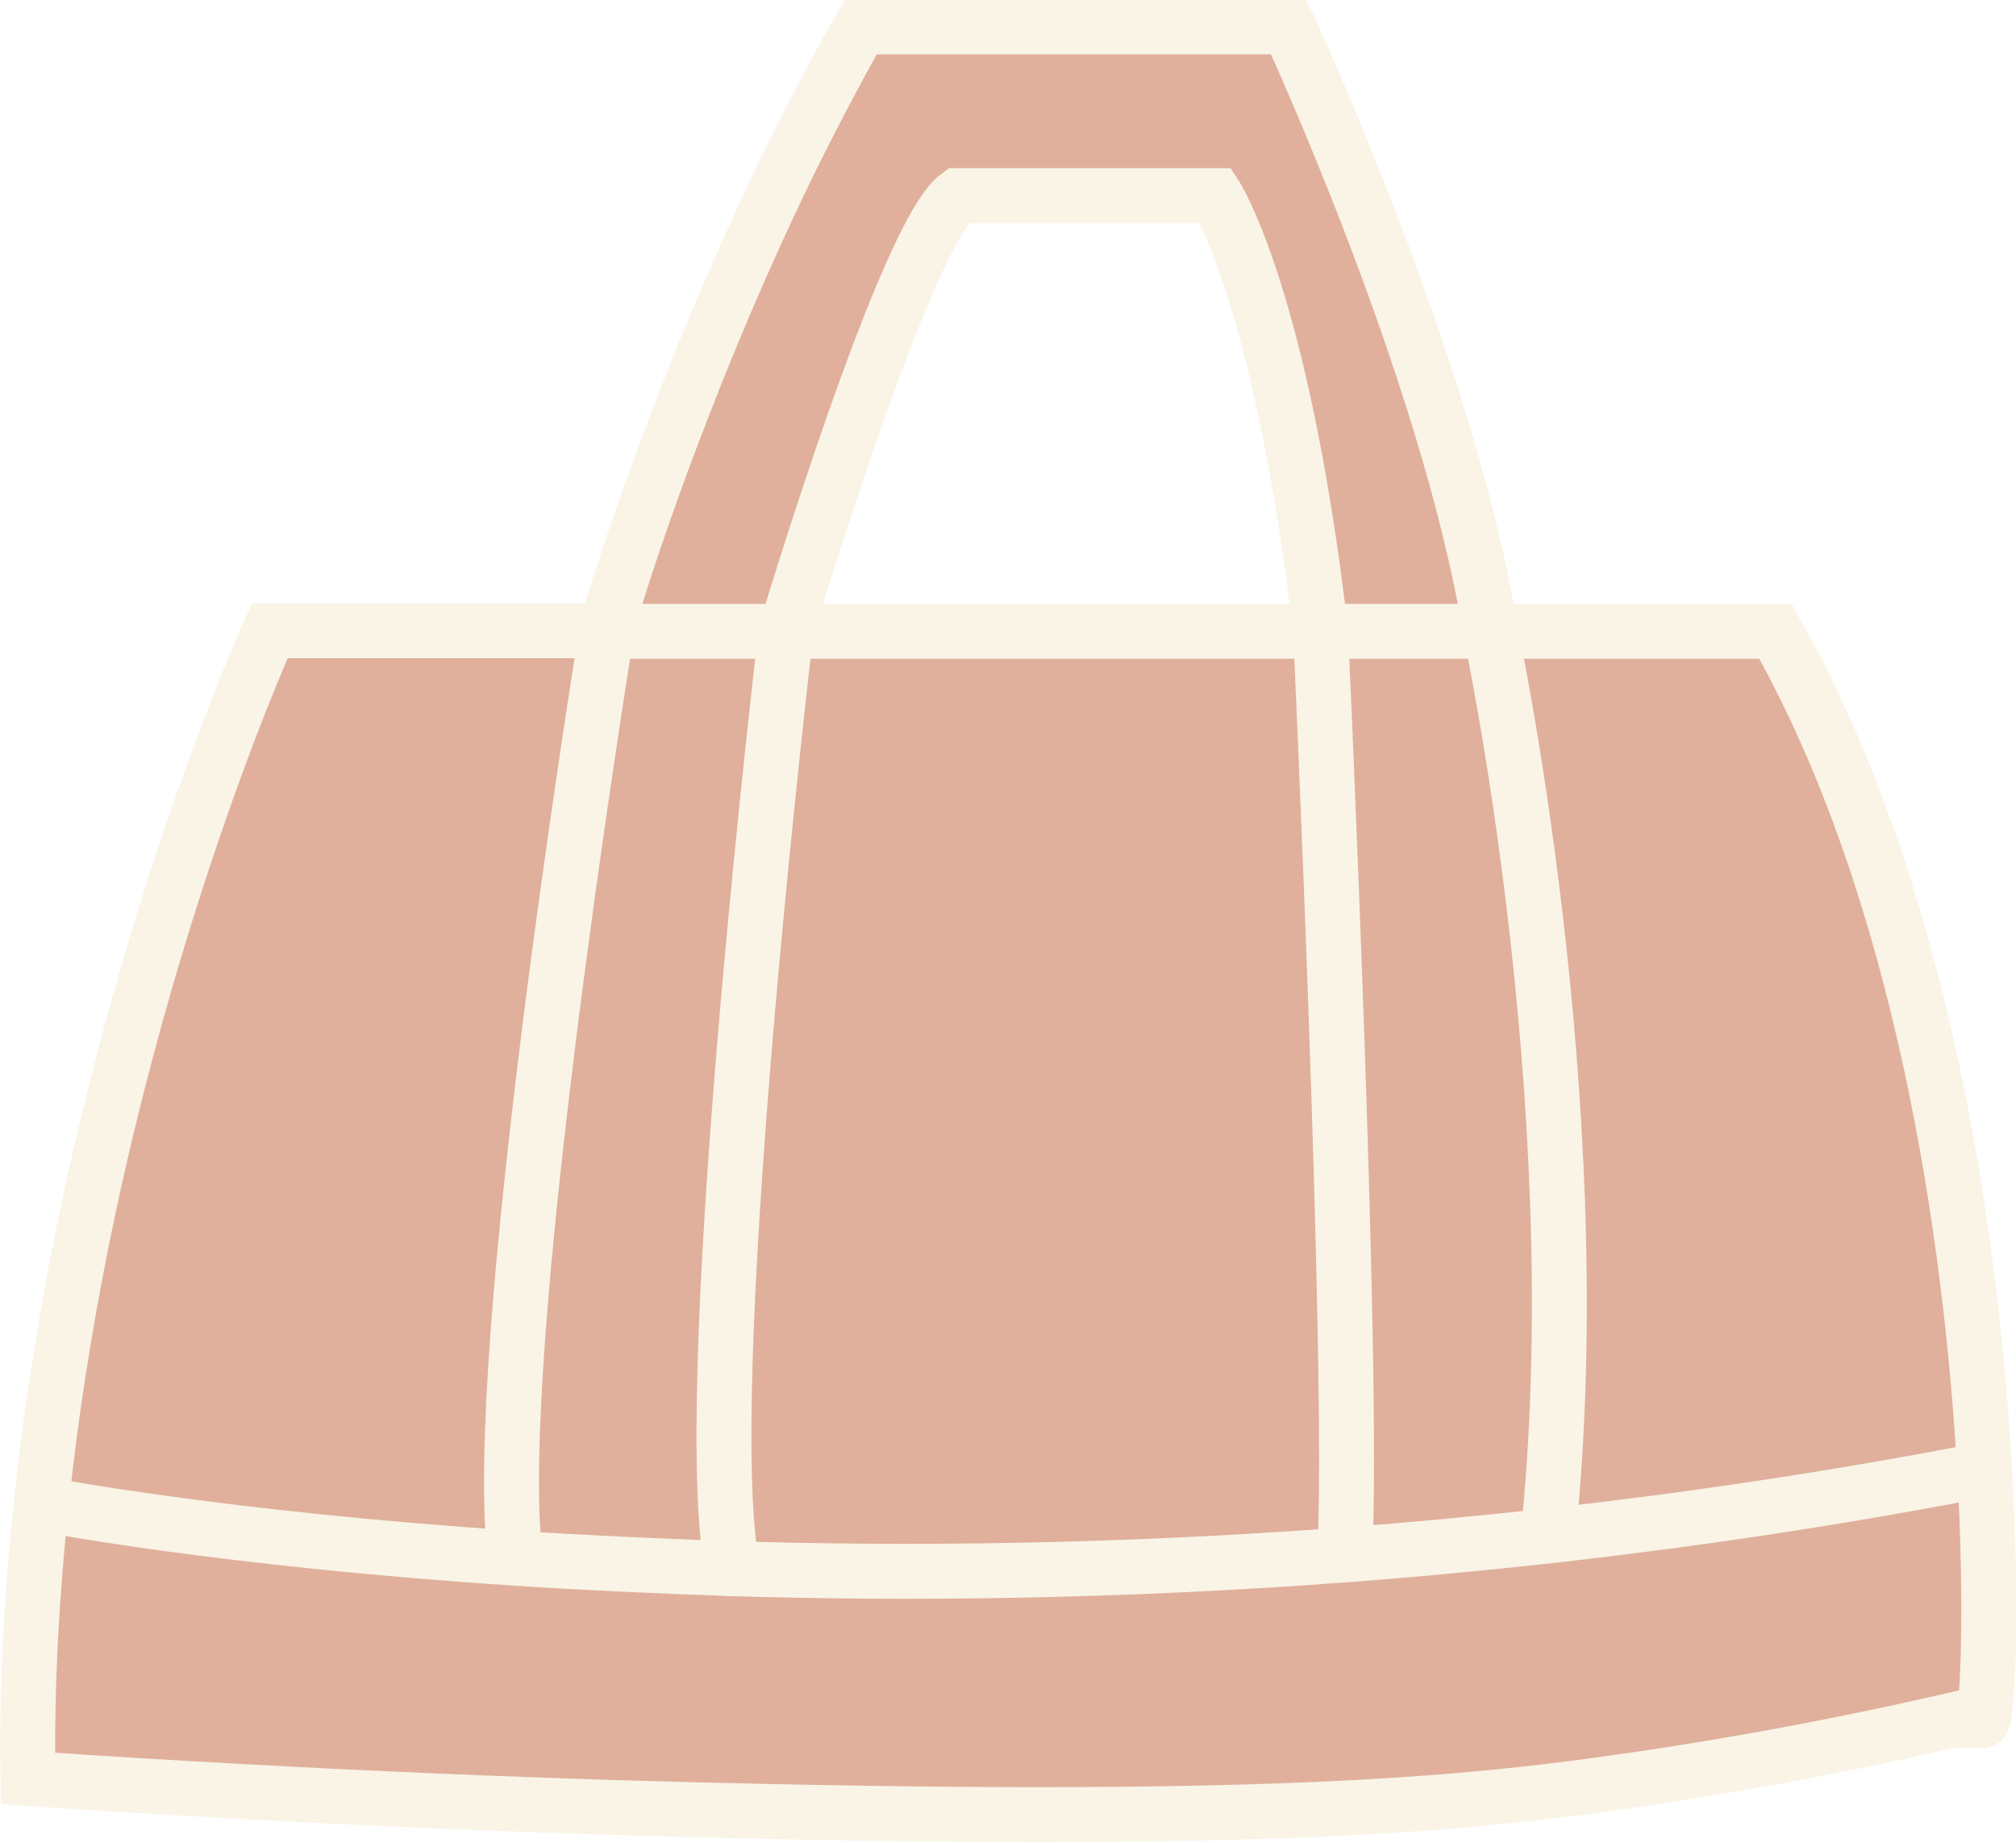
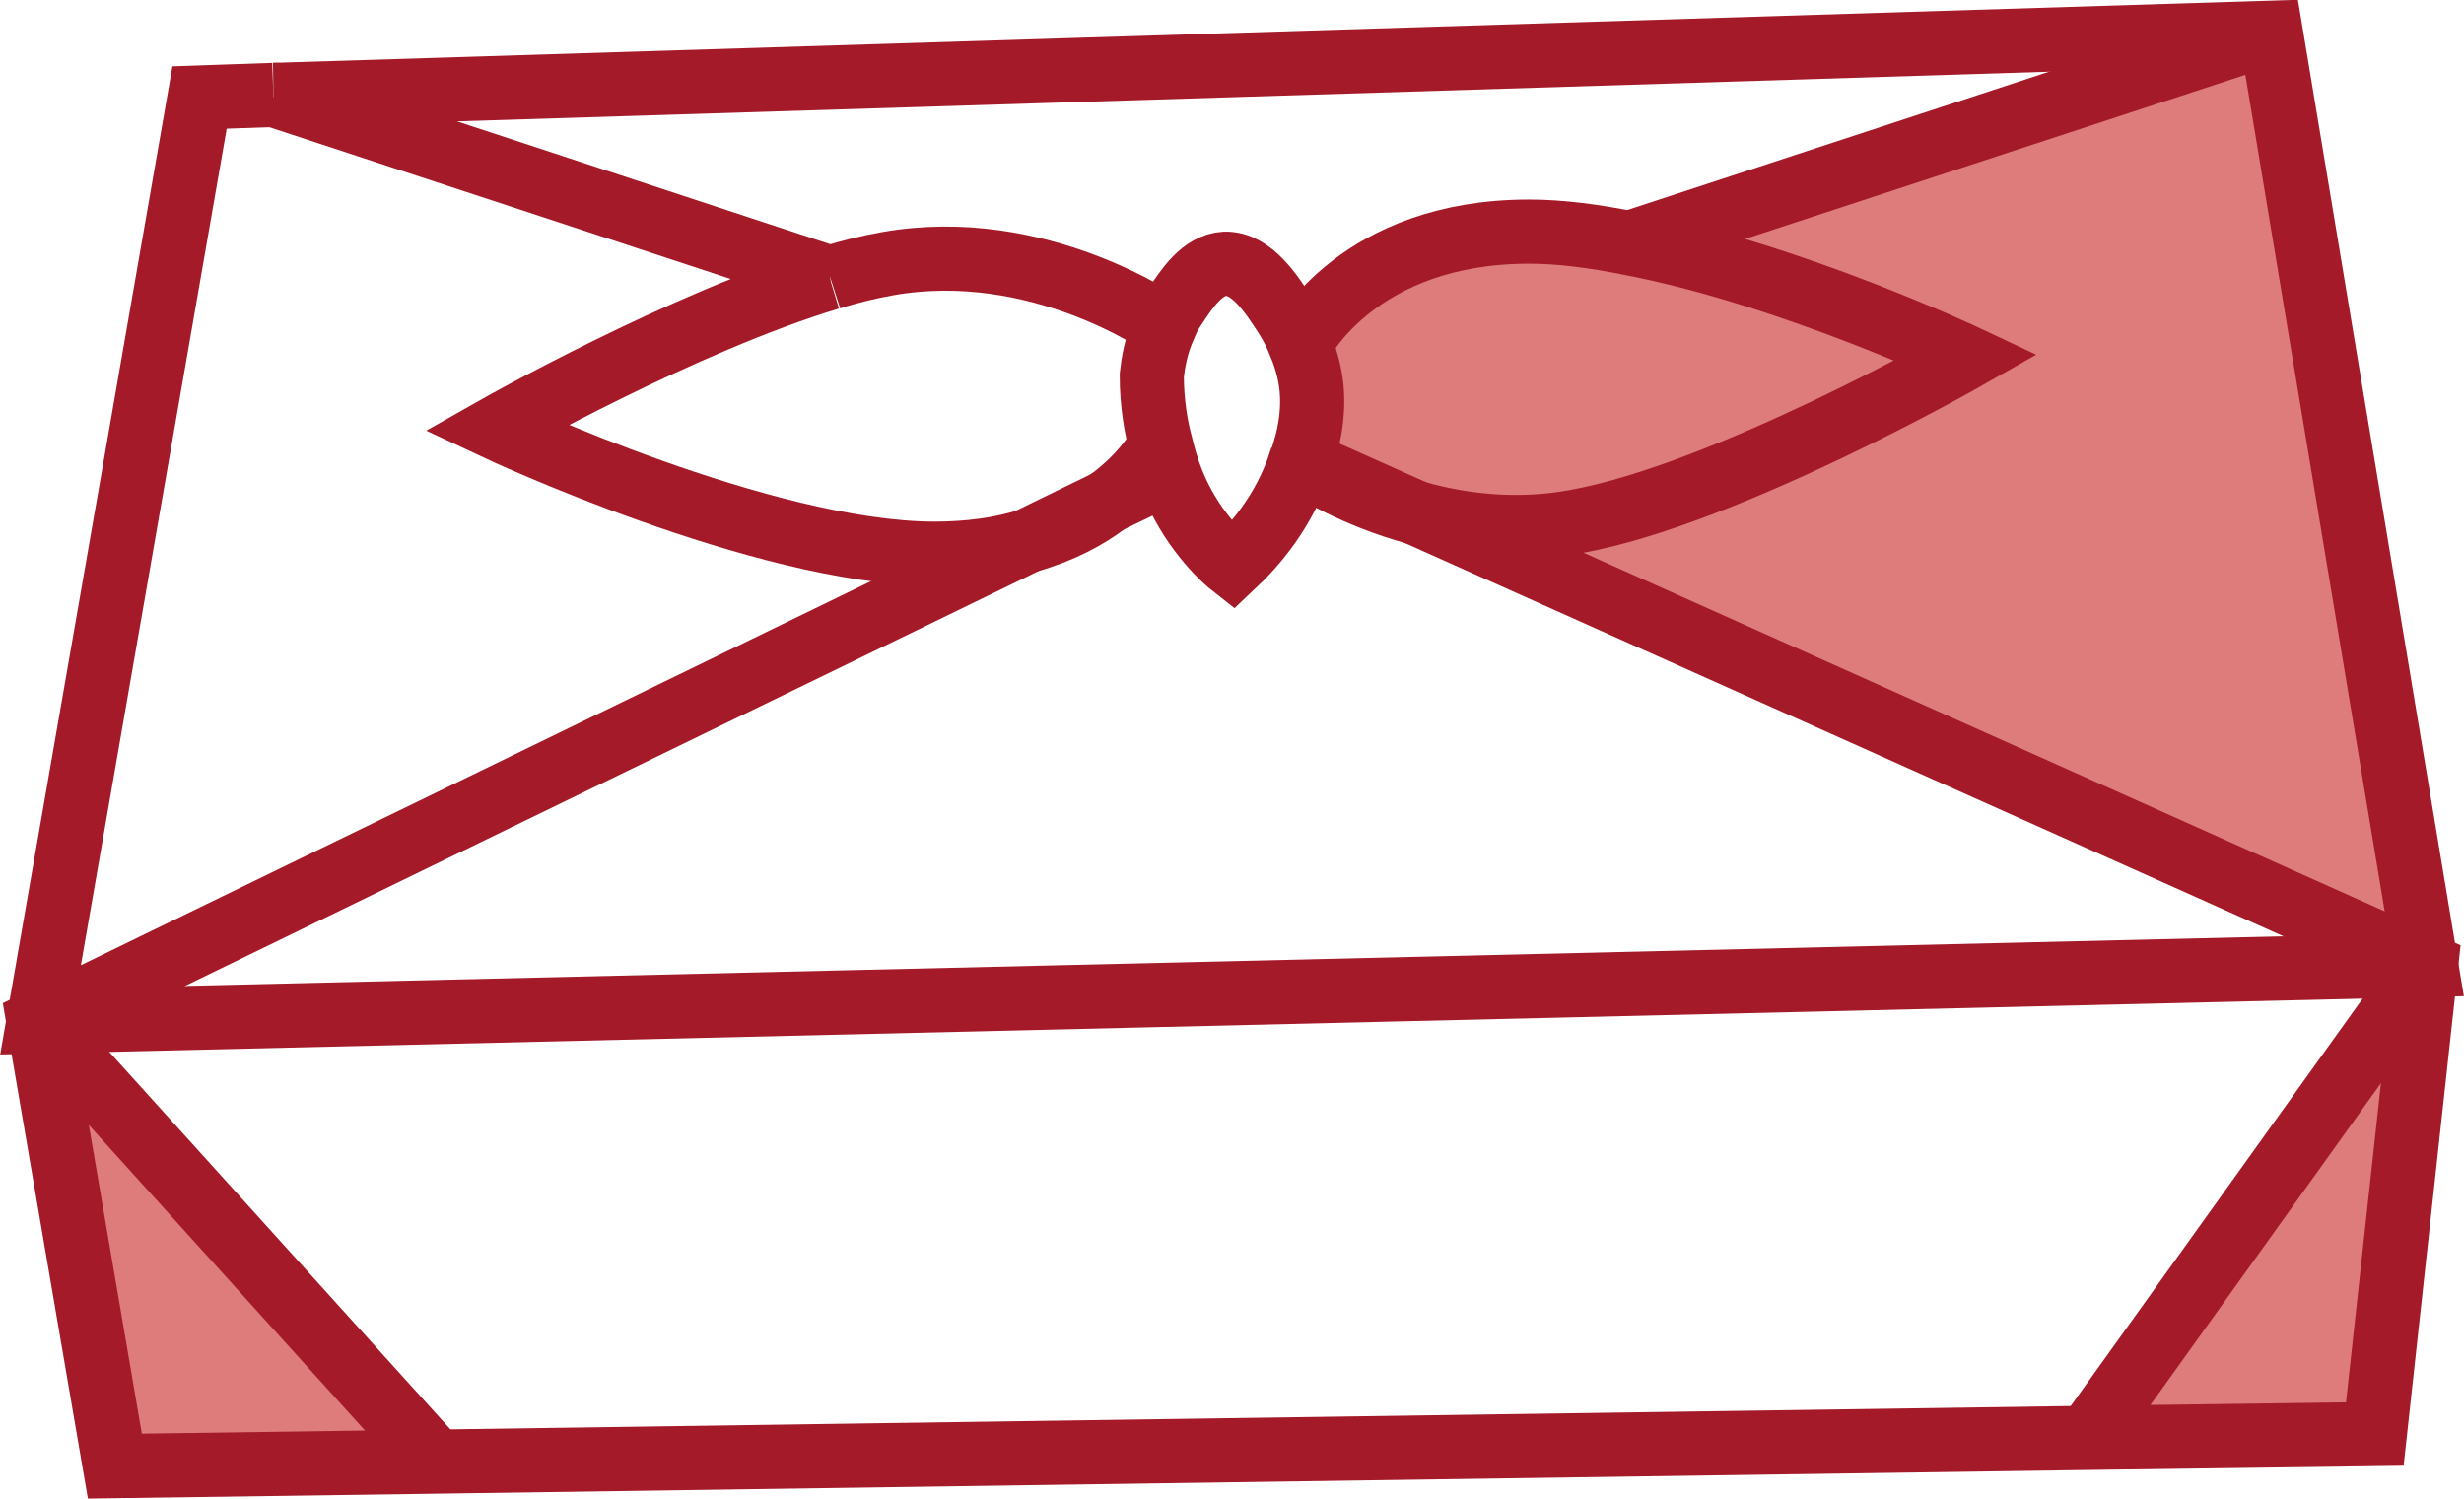
- <svg xmlns="http://www.w3.org/2000/svg" id="_レイヤー_2" data-name="レイヤー 2" viewBox="0 0 36.7 33.53">
+ <svg xmlns="http://www.w3.org/2000/svg" id="_レイヤー_2" data-name="レイヤー 2" viewBox="0 0 38.4 23.36">
  <defs>
    <style>
      .cls-1 {
-         fill: none;
-         stroke: #f9f4e6;
-         stroke-miterlimit: 10;
+         fill: #de7c7c;
      }

      .cls-2 {
-         fill: #e0b09d;
+         fill: none;
+         stroke: #a41a29;
+         stroke-miterlimit: 10;
      }
    </style>
  </defs>
  <g id="_レイヤー_1-2" data-name="レイヤー 1">
    <g>
      <g>
-         <path class="cls-2" d="m36.13,26.76c.15,2.71.03,4.55-.05,4.55,0,0-.02-.05-.03-.13-1.78.42-4.33.96-7.43,1.36-2.29.29-5.75.61-14.6.42-3.57-.08-8.15-.24-13.51-.6-.02-1.7.07-3.37.24-4.99h.06s3.25.64,8.58.99c1.2.08,2.51.14,3.91.19,3.28.1,7.07.06,11.19-.25,1.22-.09,2.47-.21,3.75-.35,2.49-.28,5.08-.66,7.73-1.17h.17Z" />
-         <path class="cls-2" d="m36.13,26.76h-.17c-2.65.52-5.24.9-7.73,1.18l-.03-.26c.75-7.74-1.08-16.2-1.08-16.2h5.2c2.68,4.72,3.57,11.05,3.81,15.28Z" />
-         <path class="cls-2" d="m27.13,11.48s1.82,8.46,1.08,16.2l.03.26c-1.28.14-2.53.26-3.75.35.18-3.42-.44-16.81-.44-16.81h3.08Z" />
-         <path class="cls-2" d="m27.13,11.48h-3.08c-.71-6.08-1.91-7.92-1.91-7.92h-4.69c-.97.72-3.13,7.92-3.13,7.92h-3.28c.11-.46,1.3-4.34,3.33-8.51.54-1.09,1.01-1.96,1.31-2.48h7.79s2.91,6.27,3.67,10.98Z" />
-         <path class="cls-2" d="m24.04,11.48s.62,13.39.44,16.81c-4.12.31-7.91.35-11.19.25v-.19c-.55-3.65,1.02-16.88,1.02-16.88h9.73Z" />
-         <path class="cls-2" d="m11.04,11.48h3.27s-1.57,13.23-1.01,16.88v.19c-1.41-.04-2.71-.1-3.92-.19h0c-.46-3.7,1.55-16.15,1.66-16.85,0-.02,0-.03,0-.03Z" />
-         <path class="cls-2" d="m11.02,11.53s0,0,.02-.02c-.11.7-2.12,13.15-1.66,16.85h0c-5.32-.35-8.58-.98-8.58-.98h-.06c.93-8.8,4.16-15.9,4.16-15.9h6.12s-.01.04-.01.05Z" />
+         <path class="cls-1" d="m35.39.51l2.42,14.53-15.75-7.05c.7.2,1.57.31,2.49.14,2.35-.42,6.1-2.56,6.1-2.56,0,0-2.78-1.31-5.26-1.78l10-3.28Z" />
+         <polygon class="cls-1" points="37.81 15.04 37.01 22.35 32.53 22.41 37.81 15.04" />
+         <path class="cls-1" d="m30.65,5.57s-3.75,2.14-6.1,2.56c-.92.17-1.79.06-2.49-.14l-1.79-.8s.03-.07.04-.1c.07-.23.17-.58.13-1.04-.01-.09-.04-.37-.19-.71l.04-.02s.88-1.71,3.54-1.71c.48,0,1.02.07,1.56.18,2.48.47,5.26,1.78,5.26,1.78Z" />
+         <polygon class="cls-1" points=".6 15.92 6.8 22.78 1.79 22.85 .6 15.92" />
      </g>
      <g>
-         <path class="cls-1" d="m11.03,11.48h-6.12S1.67,18.59.75,27.38c-.17,1.62-.27,3.29-.24,4.99,5.36.36,9.95.53,13.51.6,8.85.19,12.3-.13,14.6-.42,3.1-.4,5.65-.94,7.43-1.36.02.08.03.13.03.13.09,0,.2-1.85.05-4.55-.24-4.23-1.13-10.56-3.81-15.28H11.03Z" />
-         <path class="cls-1" d="m.8,27.38s3.25.63,8.58.98c1.2.08,2.51.14,3.91.19,3.28.1,7.07.06,11.19-.25,1.22-.09,2.47-.21,3.75-.35,2.49-.28,5.08-.66,7.73-1.17" />
-         <path class="cls-1" d="m11.04,11.48s0,.01,0,.03c-.01.01-.01.02-.02.02,0,0,0-.02.01-.05.11-.46,1.3-4.34,3.33-8.51.54-1.09,1.01-1.96,1.31-2.48h7.79s2.91,6.27,3.67,10.98c0,0,1.82,8.46,1.08,16.2" />
-         <path class="cls-1" d="m9.38,28.36c-.46-3.69,1.55-16.15,1.66-16.85" />
-         <path class="cls-1" d="m13.3,28.36c-.56-3.65,1.01-16.88,1.01-16.88,0,0,2.16-7.21,3.13-7.92h4.69s1.2,1.84,1.91,7.92c0,0,.62,13.39.44,16.81" />
+         <polyline class="cls-2" points="4.26 1.48 3.11 1.52 .6 15.92 37.81 15.04 35.39 .51 4.27 1.48" />
+         <path class="cls-2" d="m18.09,6.93c-.07-.26-.14-.63-.14-1.08.02-.18.06-.46.2-.77.04-.1.09-.2.16-.3.18-.27.42-.65.78-.67.42-.01.73.48.95.82.09.14.16.28.21.41.15.34.18.62.19.71.04.46-.06.81-.13,1.04-.01.03-.02.07-.04.1-.25.78-.73,1.32-1.06,1.63-.14-.11-.32-.29-.5-.53-.41-.54-.55-1.07-.62-1.36Z" />
+         <path class="cls-2" d="m12.93,4.33c-2.29.69-5.2,2.34-5.2,2.34,0,0,4.15,1.95,6.82,1.96.56,0,1.05-.07,1.46-.2.53-.15.94-.37,1.25-.61.6-.43.83-.89.83-.89" />
+         <path class="cls-2" d="m18.15,5.08s-1.96-1.39-4.32-.97c-.28.05-.58.12-.89.22" />
+         <path class="cls-2" d="m20.23,7.17s.01.01.04.02l1.79.8,15.75,7.05-.8,7.31-4.48.06-25.73.37-5.01.07-1.19-6.93,15.41-7.49,1.25-.61.89-.43" />
+         <path class="cls-2" d="m20.29,5.32s.88-1.71,3.54-1.71c.48,0,1.02.07,1.56.18,2.48.47,5.26,1.78,5.26,1.78,0,0-3.75,2.14-6.1,2.56-.92.17-1.79.06-2.49-.14-.95-.26-1.62-.68-1.79-.8" />
+         <path class="cls-2" d="m12.94,4.33h-.01c-2.88-.95-5.77-1.9-8.66-2.85h-.01" />
+         <line class="cls-2" x1="25.39" y1="3.79" x2="35.39" y2=".51" />
+         <line class="cls-2" x1=".6" y1="15.92" x2="6.8" y2="22.78" />
+         <polyline class="cls-2" points="37.81 15.04 32.53 22.41 32.53 22.42" />
      </g>
    </g>
  </g>
</svg>
